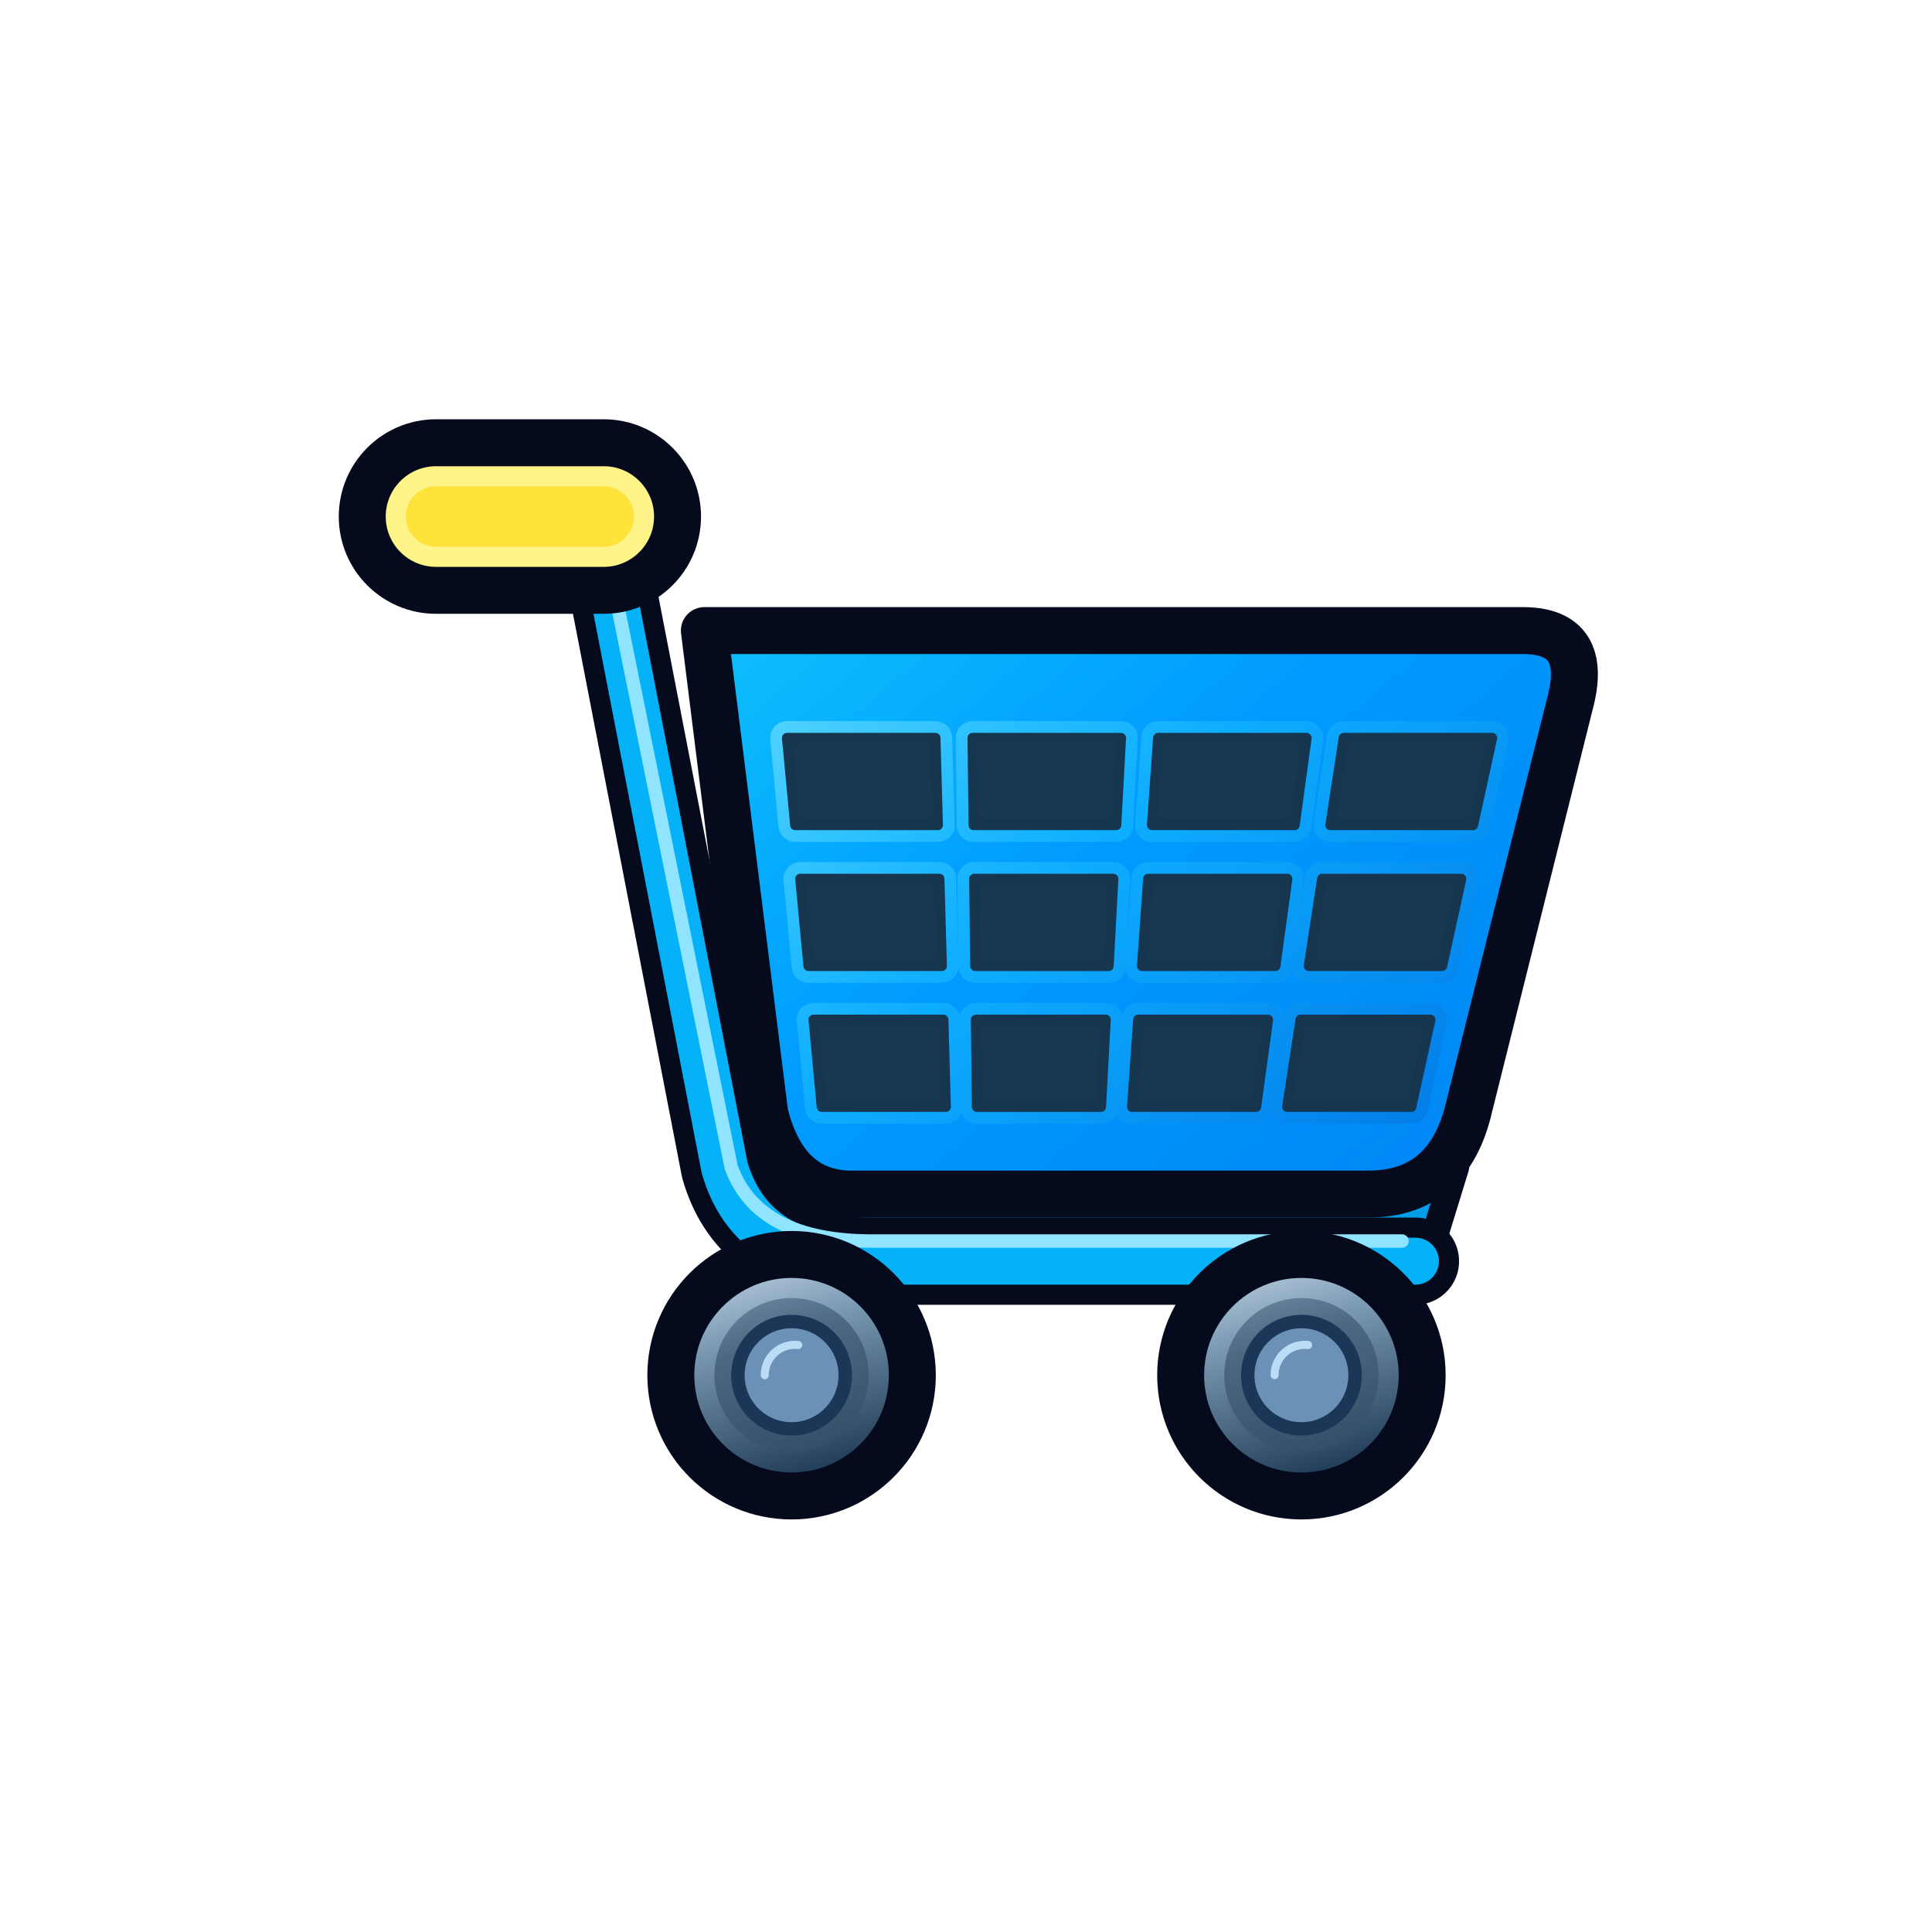
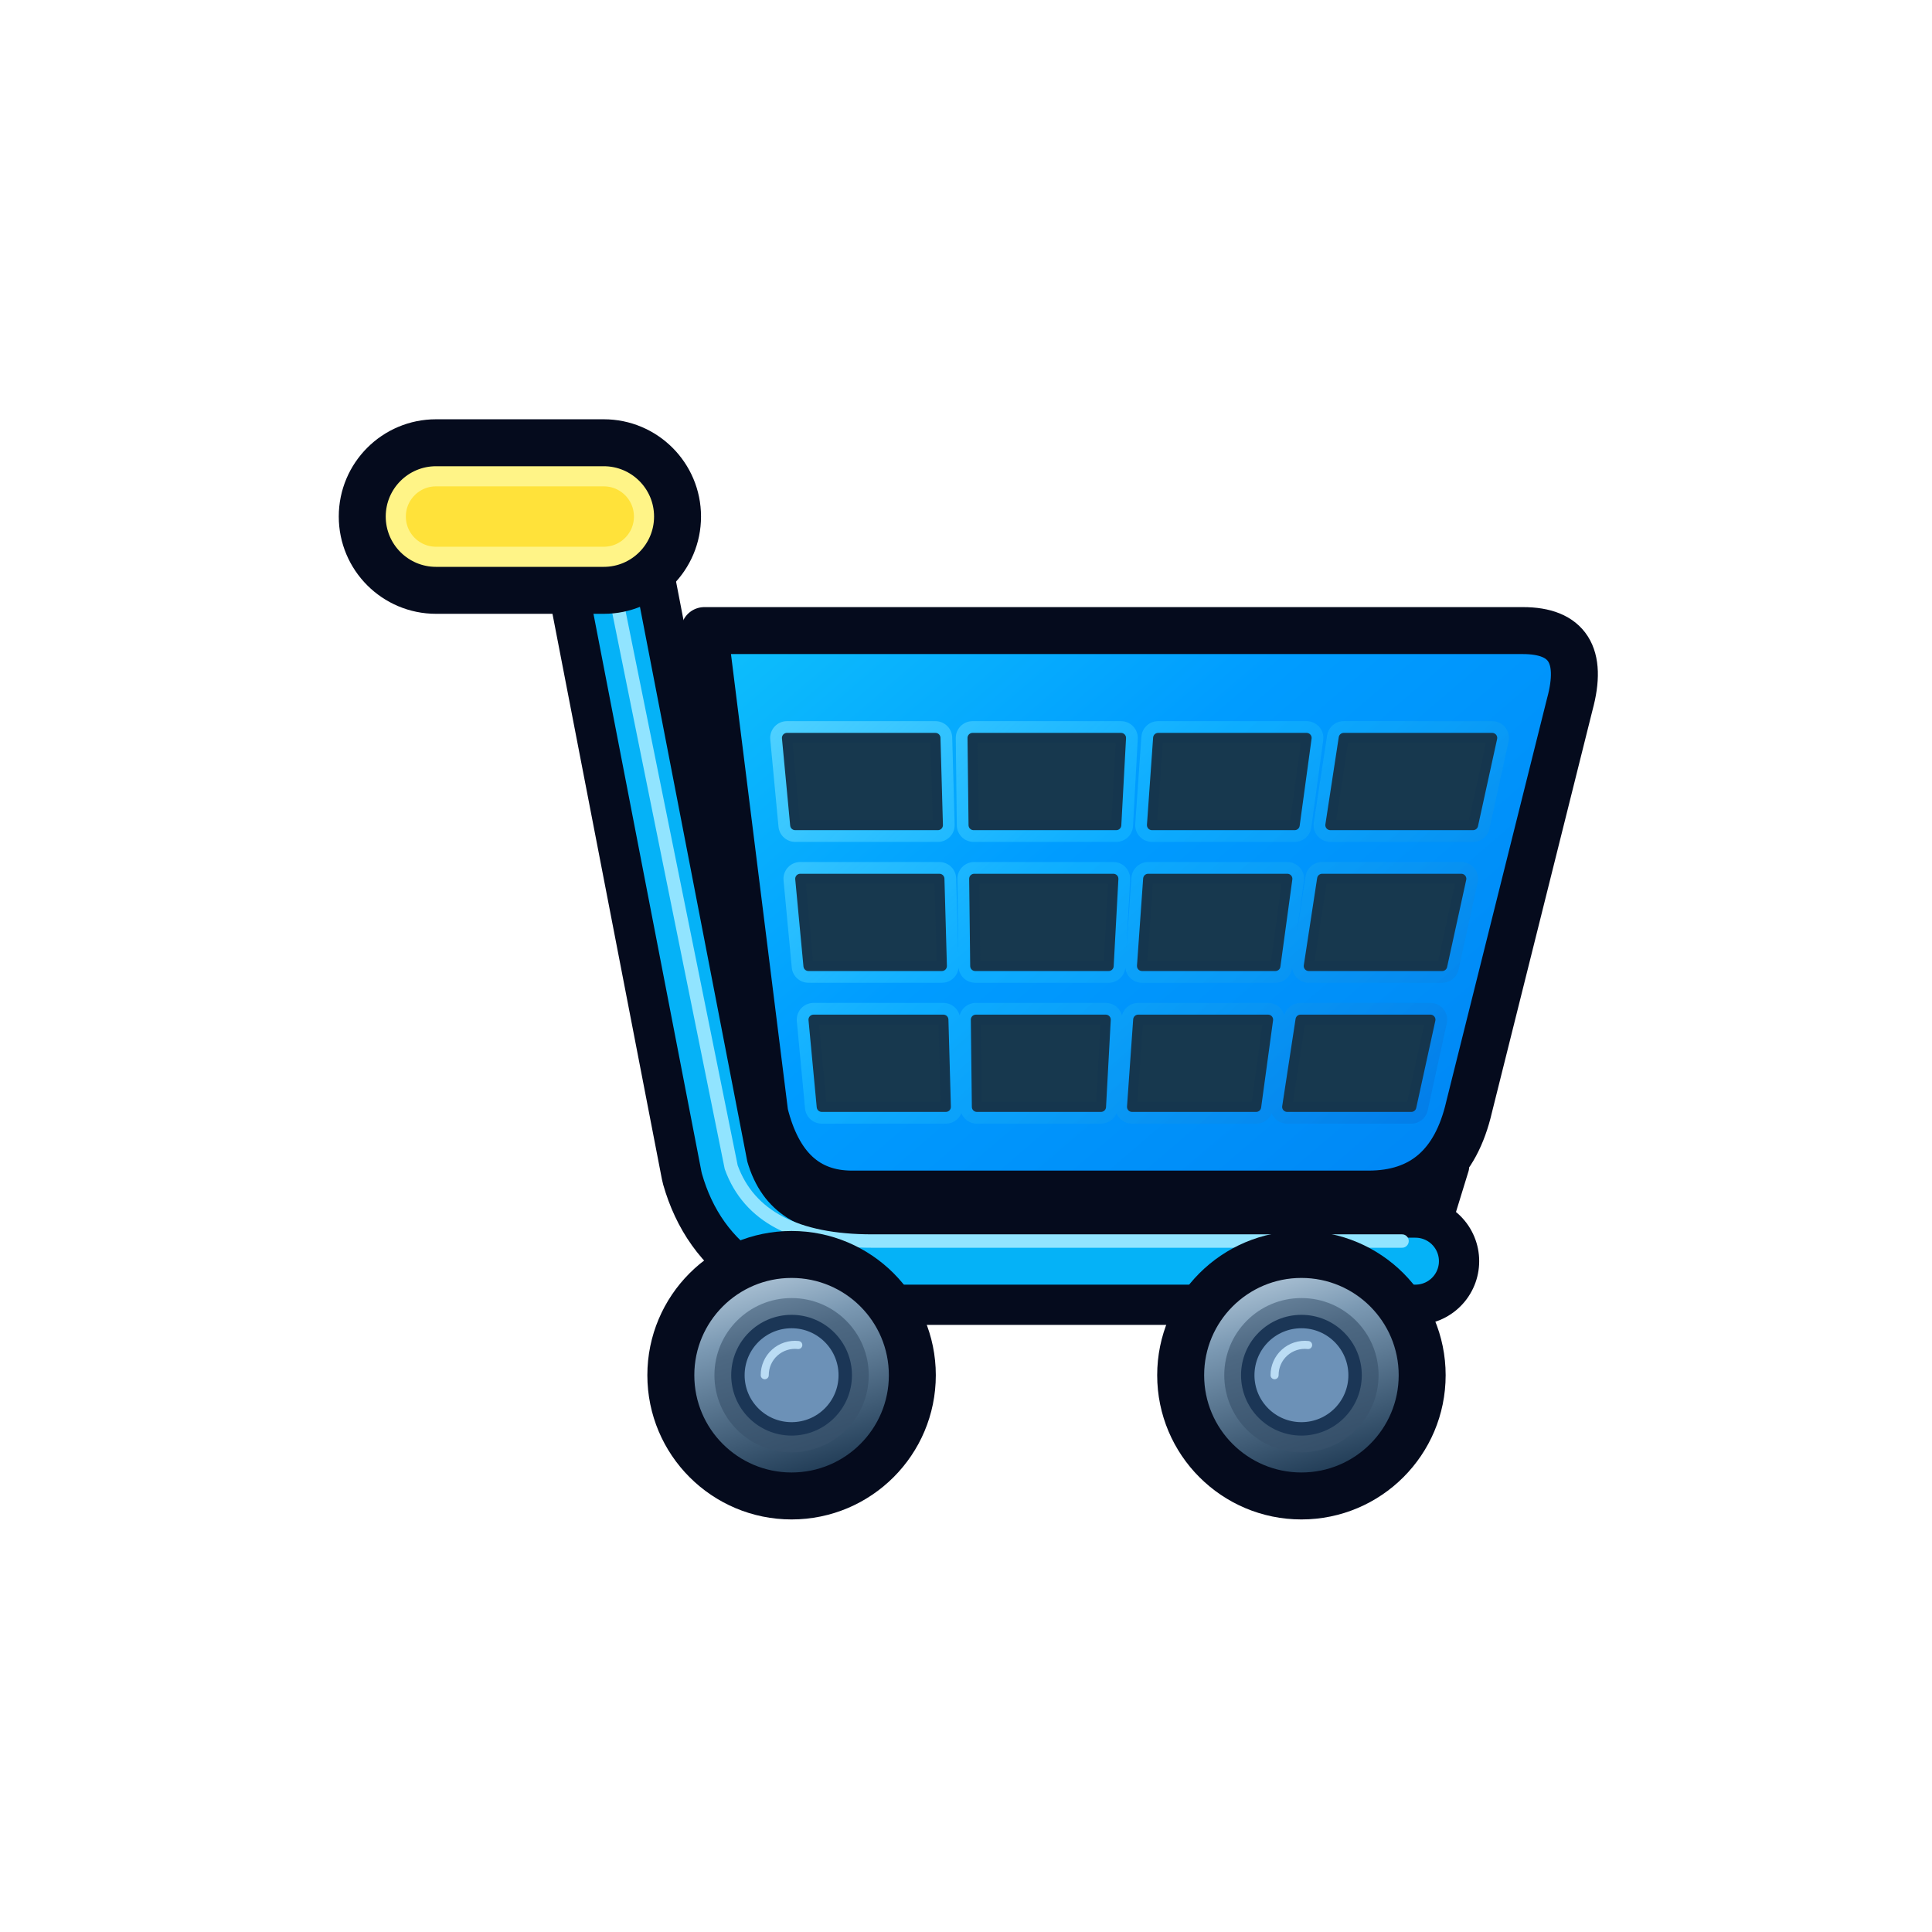
<svg xmlns="http://www.w3.org/2000/svg" width="288" height="288" viewBox="0 0 288 288" role="img" aria-labelledby="shopping-cart-title">
  <defs>
    <linearGradient id="shopping-cart-blue" gradientUnits="userSpaceOnUse" x1="96" y1="93" x2="192" y2="205">
      <stop offset="0" stop-color="#10c4fb" stop-opacity="1" />
      <stop offset="0.45" stop-color="#009cff" stop-opacity="1" />
      <stop offset="1" stop-color="#0085f4" stop-opacity="1" />
    </linearGradient>
    <linearGradient id="shopping-cart-blue-edge" gradientUnits="userSpaceOnUse" x1="91" y1="92" x2="191" y2="203">
      <stop offset="0" stop-color="#83e7ff" stop-opacity="1" />
      <stop offset="0.5" stop-color="#16b9ff" stop-opacity="0.6" />
      <stop offset="1" stop-color="#006bdd" stop-opacity="0.7" />
    </linearGradient>
    <linearGradient id="shopping-cart-gold" gradientUnits="userSpaceOnUse" x1="105" y1="80" x2="188" y2="213">
      <stop offset="0" stop-color="#ffe23a" stop-opacity="1" />
      <stop offset="0.5" stop-color="#ffd000" stop-opacity="1" />
      <stop offset="1" stop-color="#ffc300" stop-opacity="1" />
    </linearGradient>
    <linearGradient id="shopping-cart-gold-edge" gradientUnits="userSpaceOnUse" x1="100" y1="100" x2="187" y2="206">
      <stop offset="0" stop-color="#fff487" stop-opacity="1" />
      <stop offset="0.5" stop-color="#ffdf35" stop-opacity="1" />
      <stop offset="1" stop-color="#ecac00" stop-opacity="1" />
    </linearGradient>
    <linearGradient id="shopping-cart-metal-paint" gradientUnits="objectBoundingBox" x1="0" y1="0" x2="0.3" y2="1">
      <stop offset="0" stop-color="#8ba5bc" stop-opacity="1" />
      <stop offset="0.45" stop-color="#4d6882" stop-opacity="1" />
      <stop offset="1" stop-color="#304a64" stop-opacity="1" />
    </linearGradient>
    <linearGradient id="shopping-cart-metal-edge" gradientUnits="objectBoundingBox" x1="0" y1="0" x2="0.3" y2="1">
      <stop offset="0" stop-color="#d1e2ef" stop-opacity="1" />
      <stop offset="0.4" stop-color="#7b99b3" stop-opacity="1" />
      <stop offset="1" stop-color="#213c56" stop-opacity="1" />
    </linearGradient>
    <path id="shopping-cart-basket-outer" d="M105 94 H227 Q237 94 234 105 L219 165 Q216 178 204 178 H127 Q117 178 114 166 Z" />
    <path id="shopping-cart-basket" d="M105 94 H227 Q237 94 234 105 L219 165 Q216 178 204 178 H127 Q117 178 114 166 Z M117.311 110 L139.444 110 L139.811 123 L118.537 123 Z M144.976 110 L167.108 110 L166.403 123 L145.129 123 Z M172.642 110 L194.774 110 L192.996 123 L171.722 123 Z M200.306 110 L222.439 110 L219.588 123 L198.314 123 Z M119.291 131 L140.037 131 L140.404 144 L120.516 144 Z M145.223 131 L165.969 131 L165.264 144 L145.376 144 Z M171.156 131 L191.902 131 L190.124 144 L170.236 144 Z M197.088 131 L217.834 131 L214.984 144 L195.096 144 Z M121.27 152 L140.63 152 L140.997 165 L122.495 165 Z M145.47 152 L164.83 152 L164.125 165 L145.623 165 Z M169.67 152 L189.03 152 L187.252 165 L168.75 165 Z M193.87 152 L213.23 152 L210.38 165 L191.878 165 Z" fill-rule="evenodd" clip-rule="evenodd" />
    <clipPath id="shopping-cart-basket-clip">
      <use href="#shopping-cart-basket" />
    </clipPath>
    <rect id="shopping-cart-grip" x="54" y="66" width="47" height="22" rx="11" />
    <clipPath id="shopping-cart-grip-clip">
      <use href="#shopping-cart-grip" />
    </clipPath>
    <circle id="shopping-cart-wheel-0" cx="118" cy="205" r="18" />
    <clipPath id="shopping-cart-wheel-0-clip">
      <use href="#shopping-cart-wheel-0" />
    </clipPath>
    <circle id="shopping-cart-wheel-1" cx="194" cy="205" r="18" />
    <clipPath id="shopping-cart-wheel-1-clip">
      <use href="#shopping-cart-wheel-1" />
    </clipPath>
  </defs>
  <g stroke-linecap="round" stroke-linejoin="round">
    <path d="M114 174 H217 L213 187 H126 Q117 187 114 174 Z" fill="#009de8" stroke="#050b1d" stroke-width="4" />
    <use href="#shopping-cart-basket-outer" fill="#17384e" />
    <use href="#shopping-cart-basket" fill="url(#shopping-cart-blue)" />
    <use href="#shopping-cart-basket" fill="none" stroke="url(#shopping-cart-blue-edge)" stroke-width="5" clip-path="url(#shopping-cart-basket-clip)" />
    <path d="M117.311 110 L139.444 110 L139.811 123 L118.537 123 Z" fill="none" stroke="#15364e" stroke-width="1.5" />
    <path d="M144.976 110 L167.108 110 L166.403 123 L145.129 123 Z" fill="none" stroke="#15364e" stroke-width="1.5" />
    <path d="M172.642 110 L194.774 110 L192.996 123 L171.722 123 Z" fill="none" stroke="#15364e" stroke-width="1.5" />
    <path d="M200.306 110 L222.439 110 L219.588 123 L198.314 123 Z" fill="none" stroke="#15364e" stroke-width="1.5" />
    <path d="M119.291 131 L140.037 131 L140.404 144 L120.516 144 Z" fill="none" stroke="#15364e" stroke-width="1.5" />
    <path d="M145.223 131 L165.969 131 L165.264 144 L145.376 144 Z" fill="none" stroke="#15364e" stroke-width="1.5" />
    <path d="M171.156 131 L191.902 131 L190.124 144 L170.236 144 Z" fill="none" stroke="#15364e" stroke-width="1.5" />
    <path d="M197.088 131 L217.834 131 L214.984 144 L195.096 144 Z" fill="none" stroke="#15364e" stroke-width="1.5" />
    <path d="M121.27 152 L140.63 152 L140.997 165 L122.495 165 Z" fill="none" stroke="#15364e" stroke-width="1.5" />
    <path d="M145.47 152 L164.83 152 L164.125 165 L145.623 165 Z" fill="none" stroke="#15364e" stroke-width="1.5" />
    <path d="M169.67 152 L189.03 152 L187.252 165 L168.75 165 Z" fill="none" stroke="#15364e" stroke-width="1.5" />
    <path d="M193.87 152 L213.23 152 L210.38 165 L191.878 165 Z" fill="none" stroke="#15364e" stroke-width="1.5" />
    <use href="#shopping-cart-basket-outer" fill="none" stroke="#050b1d" stroke-width="7" />
-     <path d="M90 81 L108 174 Q112 188 130 188 H211" fill="none" stroke="#050b1d" stroke-width="13" />
+     <path d="M90 81 L108 174 Q112 188 130 188 H211" fill="none" stroke="#050b1d" stroke-width="19" />
    <path d="M90 81 L108 174 Q112 188 130 188 H211" fill="none" stroke="#05b2f7" stroke-width="7" />
    <path d="M91 85 L109 174 Q113 185 130 185 H209" fill="none" stroke="#91e4ff" stroke-width="2" />
    <use href="#shopping-cart-grip" fill="url(#shopping-cart-gold)" />
    <use href="#shopping-cart-grip" fill="none" stroke="url(#shopping-cart-gold-edge)" stroke-width="13" clip-path="url(#shopping-cart-grip-clip)" />
    <use href="#shopping-cart-grip" fill="none" stroke="#050b1d" stroke-width="7" />
    <use href="#shopping-cart-wheel-0" fill="url(#shopping-cart-metal-paint)" />
    <use href="#shopping-cart-wheel-0" fill="none" stroke="url(#shopping-cart-metal-edge)" stroke-width="13" clip-path="url(#shopping-cart-wheel-0-clip)" />
    <use href="#shopping-cart-wheel-0" fill="none" stroke="#050b1d" stroke-width="7" />
    <circle cx="118" cy="205" r="8" fill="#6c91b7" stroke="#1b3656" stroke-width="2" />
    <path d="M114 205 A4.5 4.5 0 0 1 119 200.5" fill="none" stroke="#badcf4" stroke-width="1.2" />
    <use href="#shopping-cart-wheel-1" fill="url(#shopping-cart-metal-paint)" />
    <use href="#shopping-cart-wheel-1" fill="none" stroke="url(#shopping-cart-metal-edge)" stroke-width="13" clip-path="url(#shopping-cart-wheel-1-clip)" />
    <use href="#shopping-cart-wheel-1" fill="none" stroke="#050b1d" stroke-width="7" />
    <circle cx="194" cy="205" r="8" fill="#6c91b7" stroke="#1b3656" stroke-width="2" />
    <path d="M190 205 A4.5 4.5 0 0 1 195 200.5" fill="none" stroke="#badcf4" stroke-width="1.2" />
  </g>
</svg>
